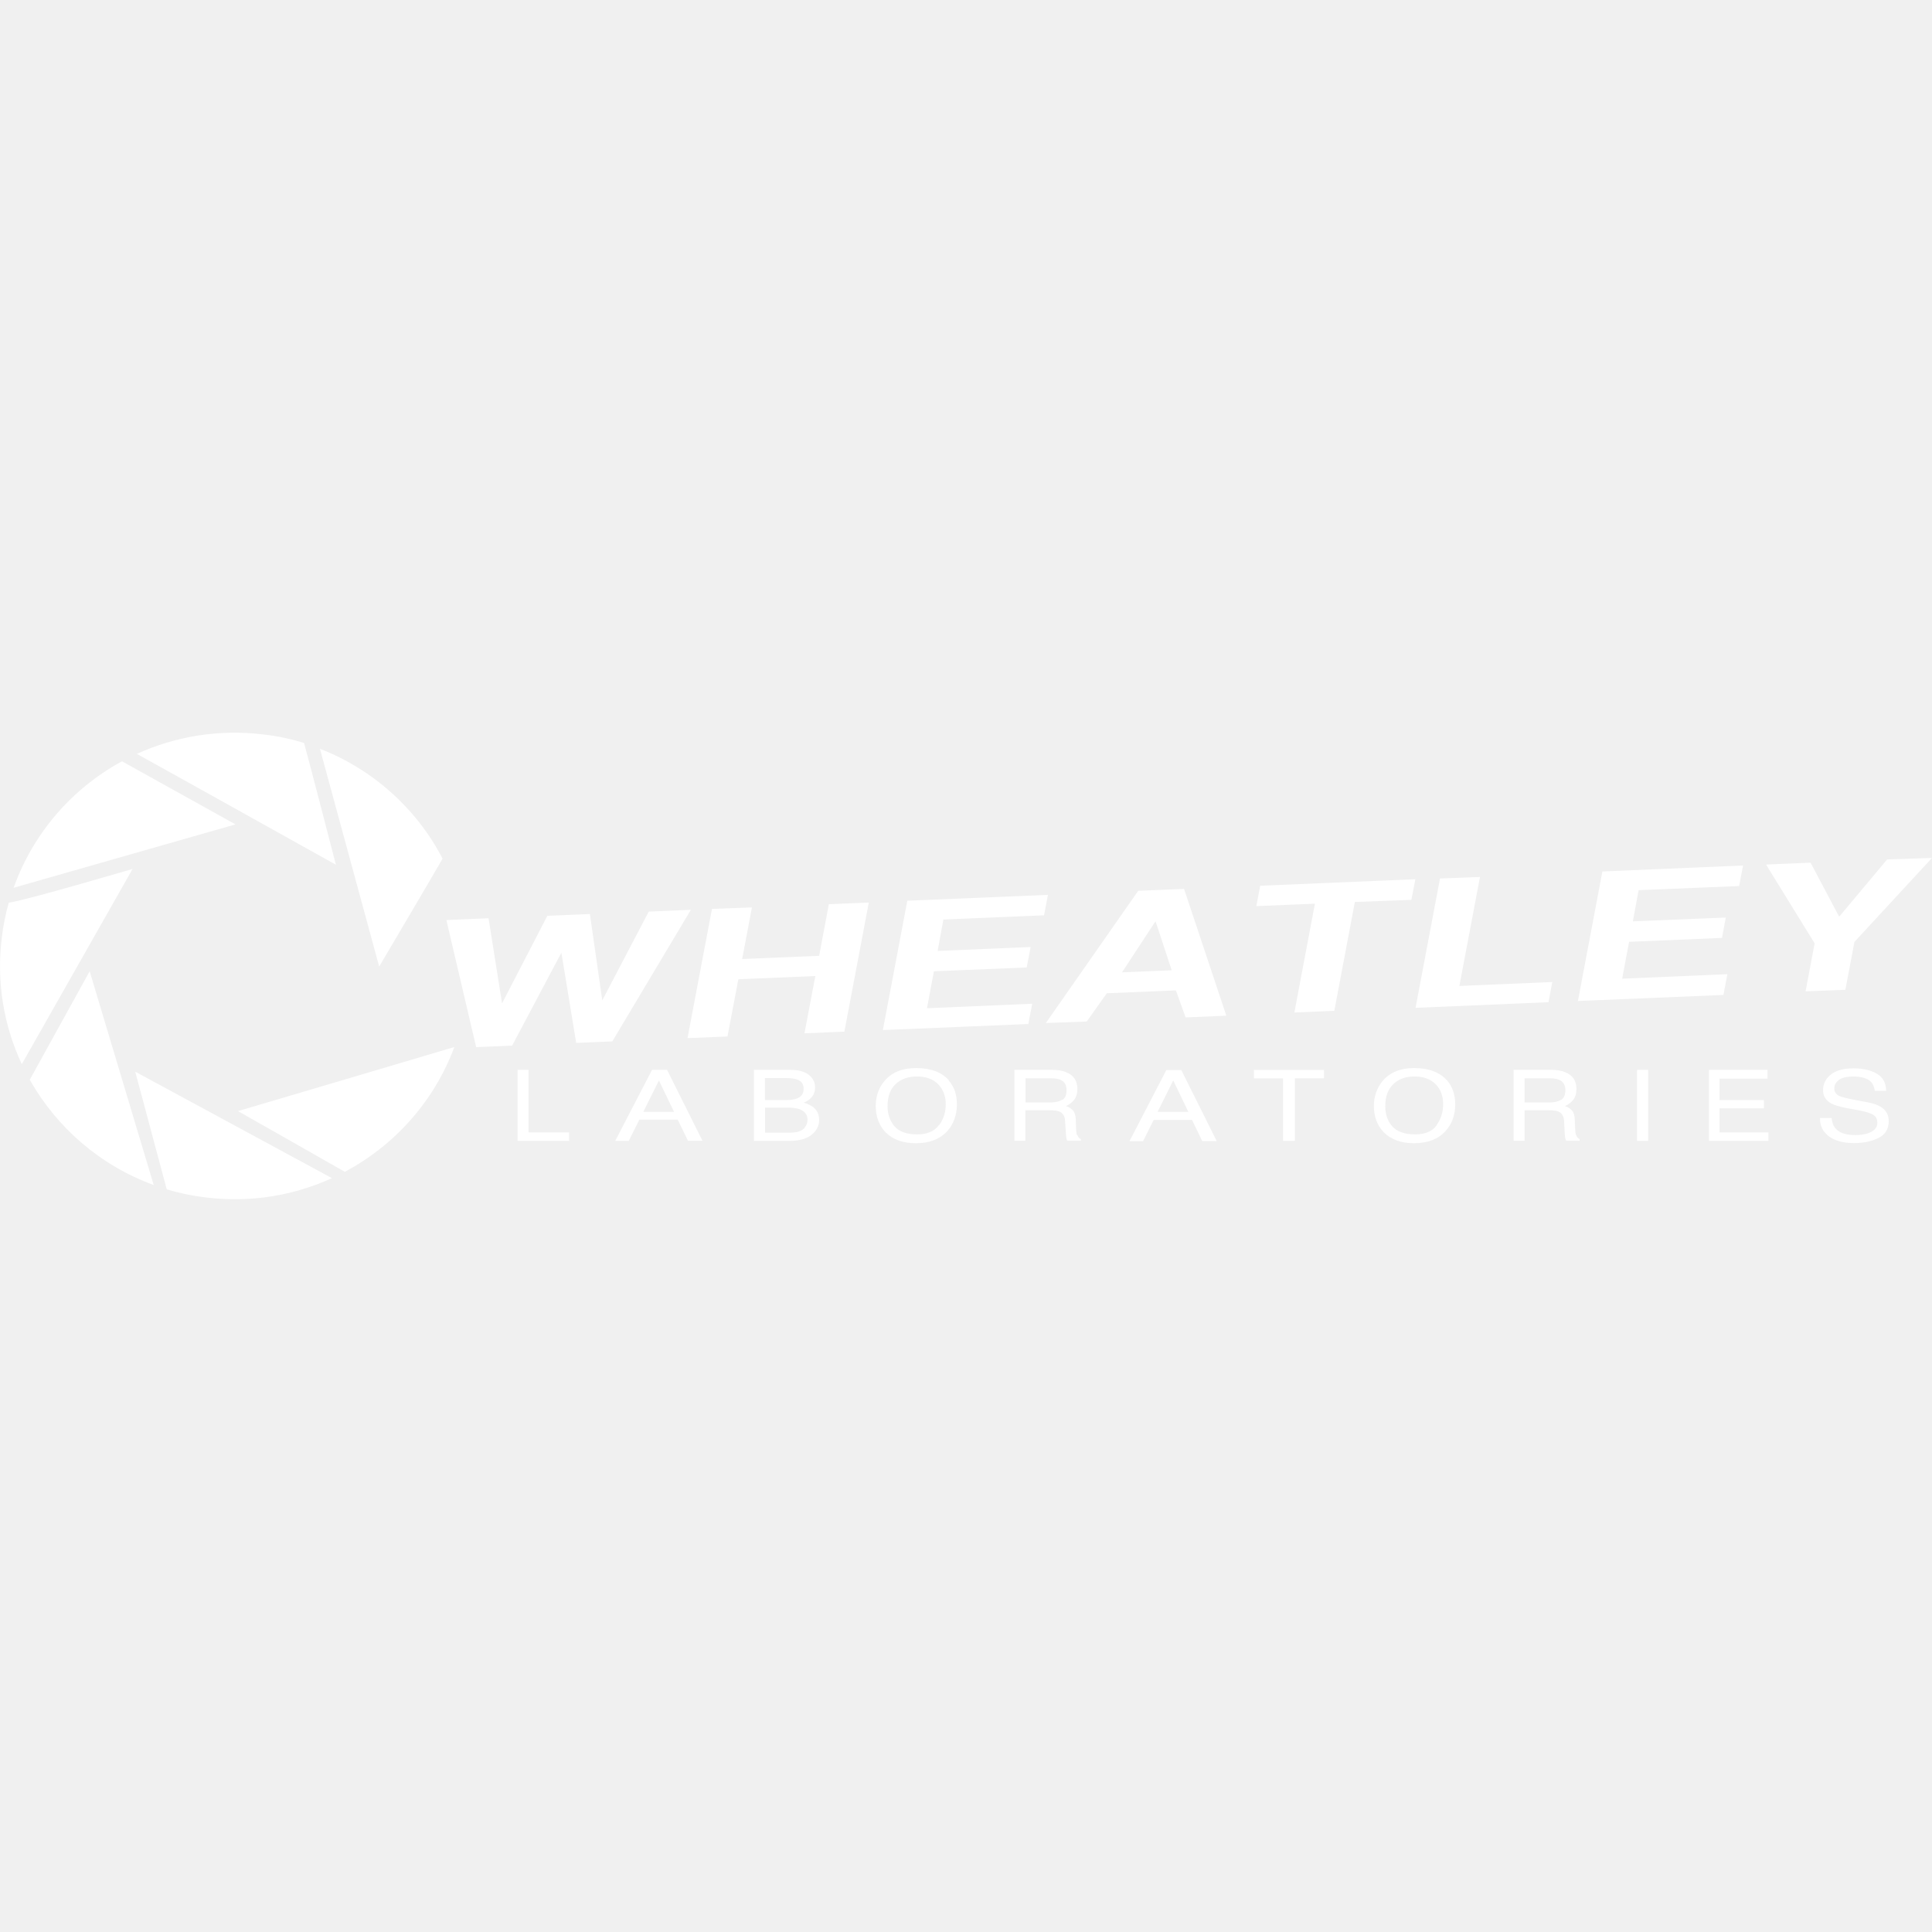
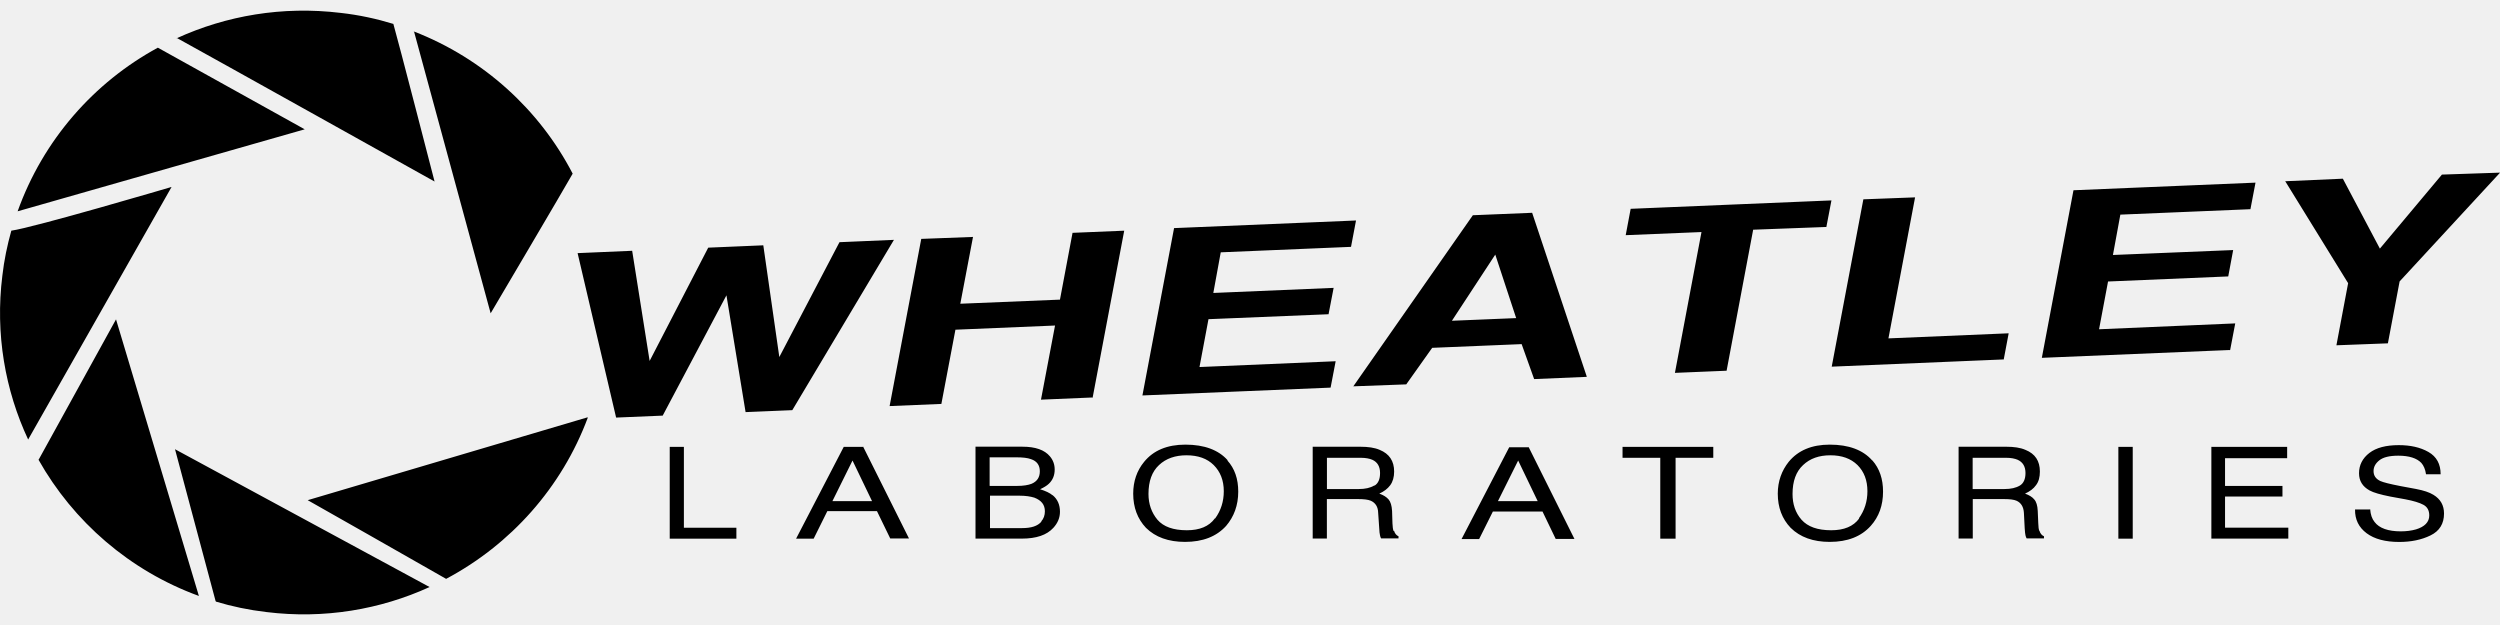
- <svg xmlns="http://www.w3.org/2000/svg" viewBox="0 0 64 64" fill-rule="evenodd" clip-rule="evenodd" stroke-linejoin="round" stroke-miterlimit="1.414">
-   <path d="M10.997 39.027c-1.263.576-2.697.823-4.178.64-.45-.053-.88-.143-1.29-.267l-.01-.017L4.48 35.5l6.515 3.527zM2.97 32.173s1.833 6.11 2.122 7.082c-1.77-.645-3.214-1.903-4.106-3.488l.007-.012 1.978-3.582zm12.073 2.515l.007-.002c-.67 1.8-1.98 3.255-3.628 4.132l-.012-.008c-.544-.315-3.527-2.003-3.527-2.003s6.368-1.882 7.16-2.12zm45.633 2.343c.01.14.047.25.113.33.12.16.35.24.67.24.14 0 .27-.016.39-.05.22-.067.34-.186.34-.356 0-.13-.05-.22-.15-.274-.098-.053-.25-.1-.46-.14l-.385-.07c-.25-.05-.43-.1-.533-.157-.18-.1-.27-.247-.27-.44 0-.214.09-.387.265-.524.176-.136.427-.2.752-.2.296 0 .55.056.76.175.21.12.312.31.312.57h-.374c-.018-.126-.06-.223-.12-.29-.117-.123-.314-.184-.59-.184-.226 0-.387.04-.485.117-.1.08-.148.17-.148.276 0 .116.057.2.173.254.078.035.25.078.518.13l.398.074c.193.036.34.085.445.15.18.11.27.267.27.477 0 .26-.115.447-.345.56-.23.112-.498.167-.8.167-.358 0-.636-.074-.837-.224-.2-.15-.3-.35-.296-.607h.37zm-12.752-1.25c-.234-.263-.595-.4-1.083-.4-.46 0-.81.148-1.05.44-.18.225-.28.5-.28.815 0 .353.11.645.33.875.243.24.577.36 1 .36.456 0 .806-.138 1.05-.41.21-.234.315-.526.315-.877 0-.325-.09-.59-.274-.8zm-16.496 0c-.234-.263-.595-.4-1.082-.4-.466 0-.818.148-1.056.44-.186.225-.28.5-.28.815 0 .353.11.645.327.875.243.24.577.36 1 .36.456 0 .806-.138 1.052-.41.2-.234.31-.526.31-.877 0-.325-.09-.59-.28-.8zm7.704-.333h-.496l-1.22 2.354h.45l.352-.704h1.27l.338.703h.48l-1.174-2.354zM52.21 37.6c-.02-.044-.028-.11-.03-.2l-.014-.316c-.006-.137-.036-.236-.09-.296-.05-.062-.13-.11-.235-.148.12-.054.217-.126.28-.216.07-.09.1-.208.1-.35 0-.27-.12-.455-.37-.555-.13-.057-.292-.08-.493-.08H50.14v2.35h.363v-1.01h.802c.144 0 .25.013.317.042.118.053.18.155.19.31l.02.392c.006.09.012.152.02.184.007.032.017.06.03.08h.444v-.054c-.056-.022-.095-.07-.117-.144zm-16.537 0c-.013-.044-.022-.11-.026-.2l-.01-.316c-.008-.137-.038-.236-.09-.296-.054-.062-.13-.11-.237-.148.12-.054.213-.126.28-.216.066-.09.1-.208.1-.35 0-.27-.124-.455-.37-.555-.13-.057-.297-.08-.497-.08h-1.218v2.35h.363v-1.01h.803c.15 0 .25.013.32.042.12.053.187.155.19.31l.027.392c.005.09.01.152.02.184.006.032.015.06.028.08h.446v-.054c-.055-.022-.094-.07-.116-.144zm18.557-2.16h.368v2.353h-.368V35.44zm-27.284 1.24c-.07-.056-.177-.108-.32-.154.097-.042.172-.088.224-.14.1-.093.15-.215.15-.363 0-.126-.04-.24-.122-.336-.138-.165-.372-.247-.7-.247h-1.205v2.353h1.185c.37 0 .638-.09.807-.275.114-.123.17-.26.17-.412 0-.18-.062-.32-.188-.425zm-4.853-1.24H21.6l-1.22 2.353h.45l.35-.704h1.27l.34.7h.48l-1.176-2.356zm21.767 0v.28h-.965v2.072h-.392v-2.07h-.966v-.28h2.324zm-26.715 0h.363v2.072h1.344v.28h-1.707V35.44zm39.462 0h1.944v.29h-1.59v.712h1.47v.273h-1.47v.798h1.62v.28h-1.97V35.44zm-9.013 1.836c-.147.2-.385.302-.715.302-.35 0-.6-.09-.76-.268-.157-.18-.23-.4-.23-.66 0-.327.09-.573.27-.74.18-.17.41-.25.7-.25s.522.082.693.25c.17.17.254.393.254.67 0 .26-.074.493-.22.695zm-16.496 0c-.147.2-.385.302-.715.302-.347 0-.598-.09-.752-.268-.15-.18-.23-.4-.23-.66 0-.327.09-.573.27-.74.18-.17.42-.25.7-.25.3 0 .53.082.7.25.17.17.258.393.258.67 0 .26-.073.493-.22.695zm-4.434.075c-.1.12-.266.17-.5.17h-.82v-.83h.755c.16 0 .28.02.38.05.18.07.27.18.27.35 0 .1-.03.19-.095.26zm11.683-.52l.518-1.04.5 1.04h-1.018zm-17.037 0l.518-1.04.5 1.04H21.31zm30.4-.4c-.096.06-.226.09-.392.09h-.815v-.8h.86c.122 0 .218.02.29.05.135.06.202.174.202.342 0 .156-.048.264-.144.323zm-16.53 0c-.097.06-.228.09-.393.09h-.816v-.8h.87c.12 0 .22.02.29.05.136.06.2.174.2.342 0 .156-.045.264-.14.323zm-9.837.01h.694c.16 0 .286-.02.375-.056.14-.06.21-.164.21-.317 0-.155-.074-.26-.223-.31-.09-.032-.21-.046-.38-.046h-.68v.728zM4.39 28.788L.722 35.25v.002C.13 33.986-.125 32.545.06 31.058c.046-.396.125-.78.23-1.155.58-.08 4.1-1.118 4.1-1.118zm18.496 1.35l-2.603 4.36-1.196.05-.49-2.99-1.632 3.08-1.192.05-.986-4.21 1.397-.06.447 2.82 1.5-2.9 1.41-.06.41 2.86 1.54-2.94 1.4-.06zm5.093 4.036l-1.33.056.36-1.898-2.55.107-.36 1.896-1.324.054.81-4.28 1.324-.05-.324 1.71 2.55-.106.322-1.71 1.323-.055-.81 4.282zm12.64-.528l-1.345.057-.32-.895-2.29.095-.664.936-1.355.05 3.06-4.38 1.518-.063 1.397 4.19zM64 28.42l-2.57 2.783-.3 1.586-1.318.05.3-1.59-1.61-2.61 1.475-.062.948 1.79 1.588-1.896L64 28.42zM51.294 33.2l-4.402.185.81-4.284 1.324-.05-.682 3.61 3.078-.13-.128.678zm-12.48-1.058l-.535-1.626-1.11 1.694 1.64-.068zm-28.22-7.33c0-.005-.002-.007-.003-.01 1.78.69 3.22 2.002 4.07 3.642-.21.374-2.1 3.574-2.1 3.574L10.6 24.81zm23.462 9.11l-4.81.2.81-4.284 4.658-.194-.128.677-3.335.14-.19 1.04 3.08-.13-.13.677-3.074.127-.23 1.224 3.486-.148-.13.677zm23.025-.963l-4.81.2.81-4.29 4.66-.198-.13.68-3.33.137-.19 1.033 3.078-.126-.126.674-3.077.13-.23 1.222 3.486-.15-.13.68zm-10.33-3.15l-1.87.07-.68 3.606-1.323.055.68-3.604-1.94.08.127-.674 5.14-.216-.13.68zm-46.3-.4c.65-1.82 1.95-3.3 3.59-4.19l3.76 2.09s-5.28 1.506-7.35 2.1zm4.07-4.43c1.27-.58 2.71-.83 4.2-.65.468.052.92.15 1.35.282.11.373 1.056 4.034 1.056 4.034s-5.8-3.236-6.6-3.675z" fill="#fff" />
+ <svg xmlns="http://www.w3.org/2000/svg" viewBox="0 0 128 32" fill-rule="evenodd" clip-rule="evenodd" stroke-linejoin="round" stroke-miterlimit="1.414">
+   <path d="M21.993 30.057c-2.526 1.152-5.394 1.646-8.356 1.28-.9-.106-1.76-.286-2.58-.534l-.02-.034L8.96 23l13.03 7.054h.002zM5.94 16.35s3.665 12.22 4.243 14.163c-3.54-1.29-6.428-3.806-8.212-6.976l.02-.024 3.95-7.163zm24.145 5.03l.014-.005c-1.34 3.6-3.96 6.51-7.26 8.264l-.03-.02c-1.09-.63-7.055-4.01-7.055-4.01s12.736-3.766 14.32-4.24zm91.267 4.685c.02.28.094.5.226.66.24.32.7.48 1.34.48.28 0 .54-.032.78-.1.44-.134.68-.372.68-.712 0-.26-.1-.44-.3-.548-.196-.106-.5-.2-.92-.28l-.77-.14c-.5-.1-.86-.2-1.066-.314-.36-.2-.54-.49-.54-.88 0-.42.18-.77.53-1.04.352-.27.854-.4 1.504-.4.592 0 1.1.11 1.52.35.42.24.624.62.624 1.14h-.748c-.036-.25-.12-.444-.24-.58-.234-.244-.628-.37-1.18-.37-.452 0-.774.08-.97.237-.2.16-.296.34-.296.55 0 .234.114.4.346.51.156.07.5.156 1.036.26l.796.148c.386.074.68.17.89.3.36.22.54.536.54.956 0 .52-.23.896-.69 1.12-.46.226-.996.336-1.6.336-.716 0-1.272-.147-1.674-.447-.4-.3-.6-.7-.592-1.215h.74l.034-.01zm-25.504-2.5c-.468-.526-1.19-.8-2.166-.8-.92 0-1.62.296-2.1.88-.36.45-.56 1-.56 1.63 0 .706.22 1.29.66 1.75.486.48 1.154.72 2 .72.912 0 1.612-.276 2.1-.82.42-.468.63-1.052.63-1.754 0-.65-.18-1.18-.548-1.6h-.016zm-32.992 0c-.468-.526-1.19-.8-2.164-.8-.932 0-1.636.296-2.112.88-.372.45-.56 1-.56 1.63 0 .706.22 1.29.654 1.75.486.48 1.154.72 2 .72.912 0 1.612-.276 2.104-.82.4-.468.62-1.052.62-1.754 0-.65-.18-1.18-.56-1.6h.018zm15.408-.666h-.992l-2.44 4.7h.9l.704-1.41h2.54l.676 1.405h.96l-2.348-4.708zm26.156 4.3c-.04-.09-.056-.22-.06-.4l-.028-.64c-.012-.272-.072-.47-.18-.59-.1-.124-.26-.22-.47-.296.24-.108.434-.25.56-.43.14-.18.2-.416.2-.7 0-.54-.24-.91-.74-1.11-.26-.114-.584-.16-.986-.16h-2.436v4.7h.726v-2.02h1.604c.288 0 .5.026.634.084.236.106.36.31.38.62l.04.784c.012.18.024.3.04.365.014.064.034.12.06.16h.888v-.108c-.112-.047-.19-.14-.234-.29l.002.02zm-33.074 0c-.026-.09-.044-.22-.052-.4l-.02-.64c-.016-.272-.076-.47-.18-.59-.108-.124-.26-.22-.474-.296.24-.108.426-.25.56-.43.132-.18.2-.416.2-.7 0-.54-.248-.91-.74-1.11-.26-.114-.594-.16-.994-.16H67.21v4.7h.726v-2.02h1.606c.3 0 .5.026.64.084.24.106.374.31.38.62l.054.784c.01.18.02.3.04.365.012.064.03.12.056.16h.892v-.108c-.11-.047-.188-.14-.232-.29l-.026.02zm37.114-4.32h.736v4.7h-.736v-4.7zm-54.568 2.48c-.14-.12-.354-.22-.64-.31.194-.09.344-.18.448-.28.2-.19.3-.43.3-.73 0-.254-.08-.48-.244-.674-.276-.33-.744-.494-1.4-.494h-2.41v4.706h2.37c.74 0 1.276-.18 1.614-.55.228-.248.34-.52.34-.826 0-.36-.124-.64-.376-.85h-.002zm-9.707-2.48H43.2l-2.44 4.7h.9l.7-1.41h2.54l.68 1.4h.96l-2.353-4.71-.002.012zm43.535 0v.56h-1.93v4.14h-.784v-4.14h-1.932v-.56h4.648l-.002-.007zm-53.43 0h.725v4.14h2.688v.56H34.29v-4.7zm78.924 0h3.888v.58h-3.18v1.42h2.94v.543h-2.94v1.595h3.24v.56h-3.94v-4.7h-.008zm-18.026 3.67c-.294.4-.77.6-1.43.6-.7 0-1.2-.18-1.52-.538-.314-.36-.46-.8-.46-1.32 0-.654.18-1.146.54-1.48.36-.34.82-.5 1.4-.5s1.044.164 1.386.5c.34.34.508.786.508 1.34 0 .52-.148.986-.44 1.39l.016.002zm-32.992 0c-.294.4-.77.6-1.43.6-.694 0-1.196-.18-1.504-.538-.3-.36-.46-.8-.46-1.32 0-.654.18-1.146.54-1.48.36-.34.84-.5 1.4-.5.6 0 1.06.164 1.4.5.34.34.516.786.516 1.34 0 .52-.146.986-.44 1.39l-.022.002zm-8.868.15c-.2.24-.532.34-1 .34h-1.64v-1.66h1.51c.32 0 .56.04.76.1.36.14.54.36.54.7 0 .2-.06.38-.19.52h.02zm23.366-1.04l1.036-2.08 1 2.08h-2.036zm-34.075 0l1.03-2.08 1 2.08h-2.03zm60.8-.8c-.2.12-.46.18-.79.18H101v-1.6h1.72c.245 0 .437.04.58.1.27.12.405.35.405.68 0 .31-.097.526-.29.644v-.01zm-33.06 0c-.2.12-.46.18-.79.18h-1.63v-1.6h1.74c.24 0 .44.04.58.1.27.12.4.35.4.68 0 .31-.09.526-.28.644l-.02-.01zm-19.68.02h1.39c.32 0 .57-.04.75-.11.28-.12.42-.33.42-.64s-.15-.52-.45-.62c-.18-.066-.42-.094-.76-.094h-1.36v1.456l.01.002zM8.78 9.58L1.442 22.502v.004C.26 19.976-.25 17.093.12 14.12c.09-.793.25-1.56.46-2.31 1.16-.16 8.2-2.237 8.2-2.237v.006zm36.99 2.7L40.566 21l-2.392.1-.98-5.98-3.264 6.16-2.385.1-1.972-8.42 2.794-.12.894 5.64 3-5.8 2.82-.12.82 5.72 3.08-5.88 2.8-.12h-.01zm10.188 8.07l-2.66.113.72-3.796-5.1.214-.72 3.8-2.65.11 1.62-8.56 2.65-.1-.65 3.42 5.102-.21.644-3.42 2.646-.11-1.62 8.563.018-.012zm25.28-1.055l-2.69.114-.64-1.79-4.58.19L72 19.68l-2.71.1 6.12-8.76 3.036-.125 2.794 8.38-.002.02zM128 8.843l-5.14 5.566-.6 3.17-2.636.1.6-3.18-3.22-5.22 2.95-.13 1.896 3.58 3.176-3.79 2.974-.1zm-25.412 9.56l-8.804.37 1.62-8.568 2.648-.1-1.364 7.22 6.156-.26-.256 1.356v-.01zm-24.96-2.116l-1.07-3.252-2.22 3.388 3.28-.136h.01zm-56.44-14.66c0-.01-.005-.015-.007-.02 3.56 1.38 6.44 4.004 8.14 7.284-.42.75-4.2 7.15-4.2 7.15L21.2 1.62l-.013.004zm46.924 18.22l-9.62.4 1.62-8.568 9.316-.39-.256 1.35-6.67.28-.38 2.08 6.16-.26-.26 1.35-6.148.253-.46 2.45 6.972-.297-.26 1.354-.014-.012zm46.05-1.926l-9.62.4 1.62-8.58 9.32-.39-.26 1.36-6.66.278-.38 2.066 6.156-.252-.252 1.35-6.154.26-.46 2.445 6.972-.3-.26 1.36-.022.018zm-20.66-6.3l-3.74.14-1.36 7.22-2.646.11 1.36-7.21-3.88.16.254-1.35 10.28-.43-.26 1.36-.008.008zm-92.6-.8c1.3-3.64 3.9-6.6 7.18-8.38l7.52 4.18L.9 10.82zm8.14-8.86C11.58.8 14.46.3 17.44.66c.935.104 1.84.3 2.7.564.22.746 2.11 8.07 2.11 8.07S10.65 2.82 9.05 1.942l-.01.018z" />
</svg>
